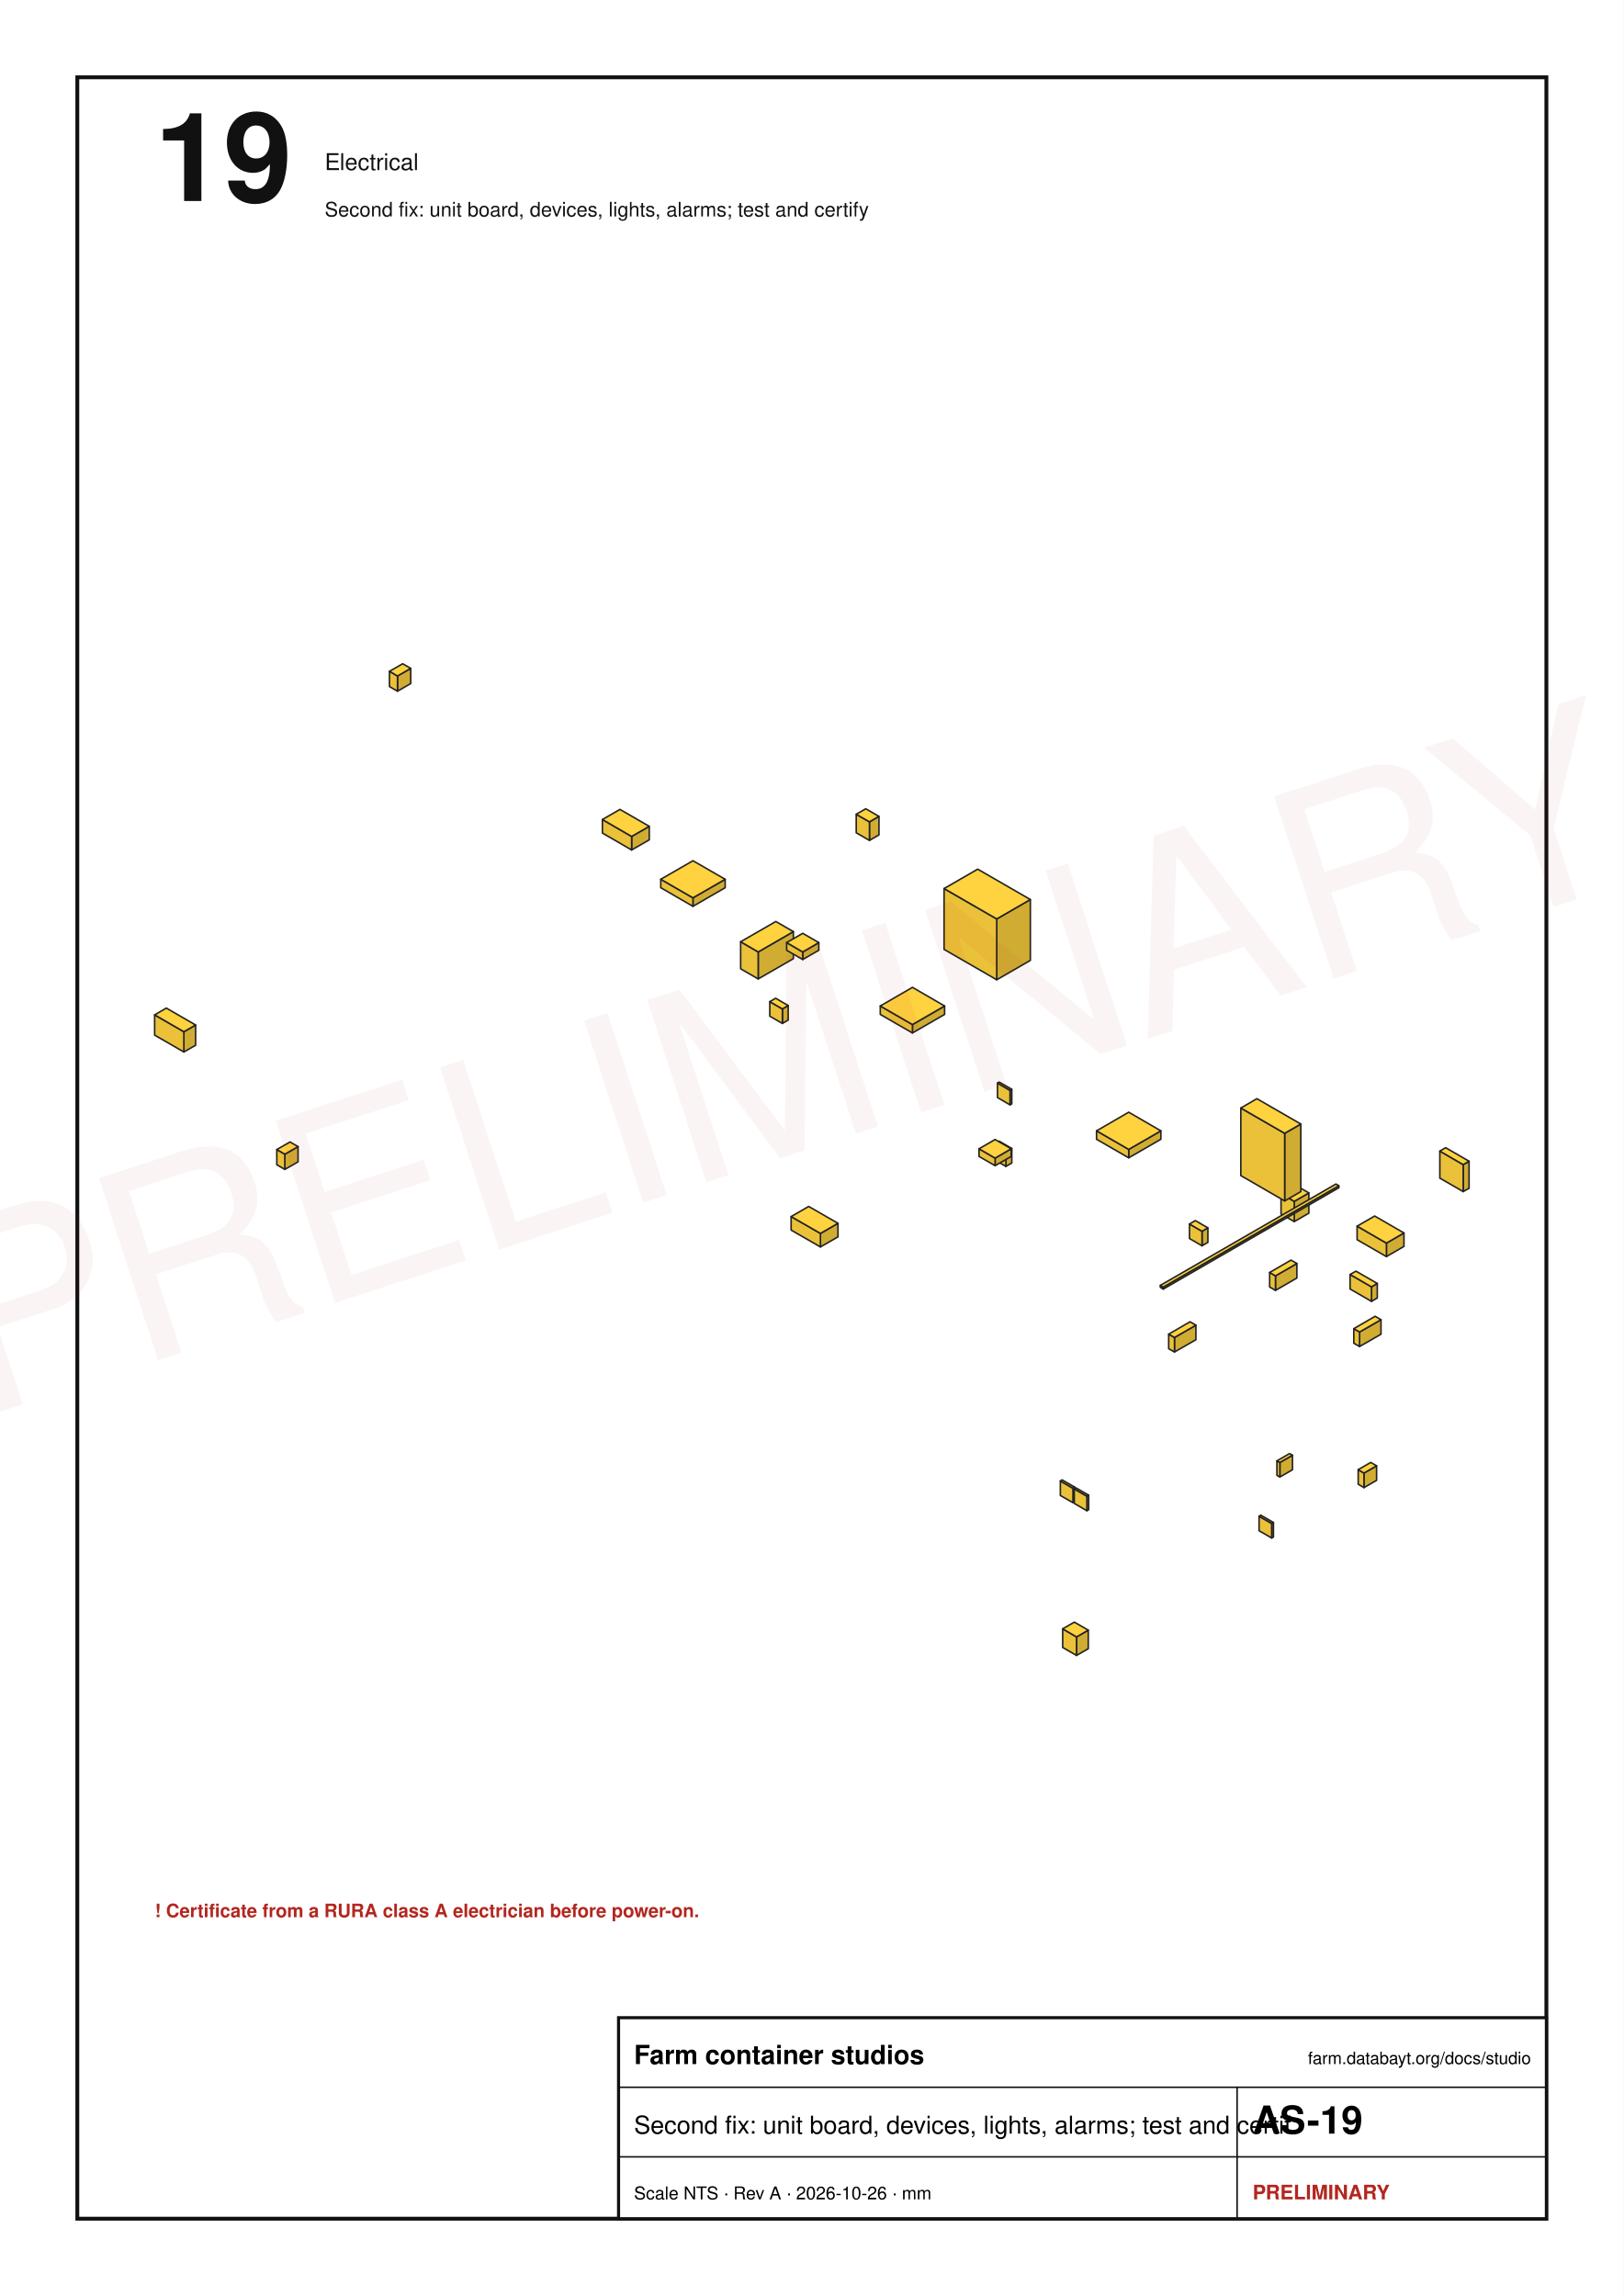
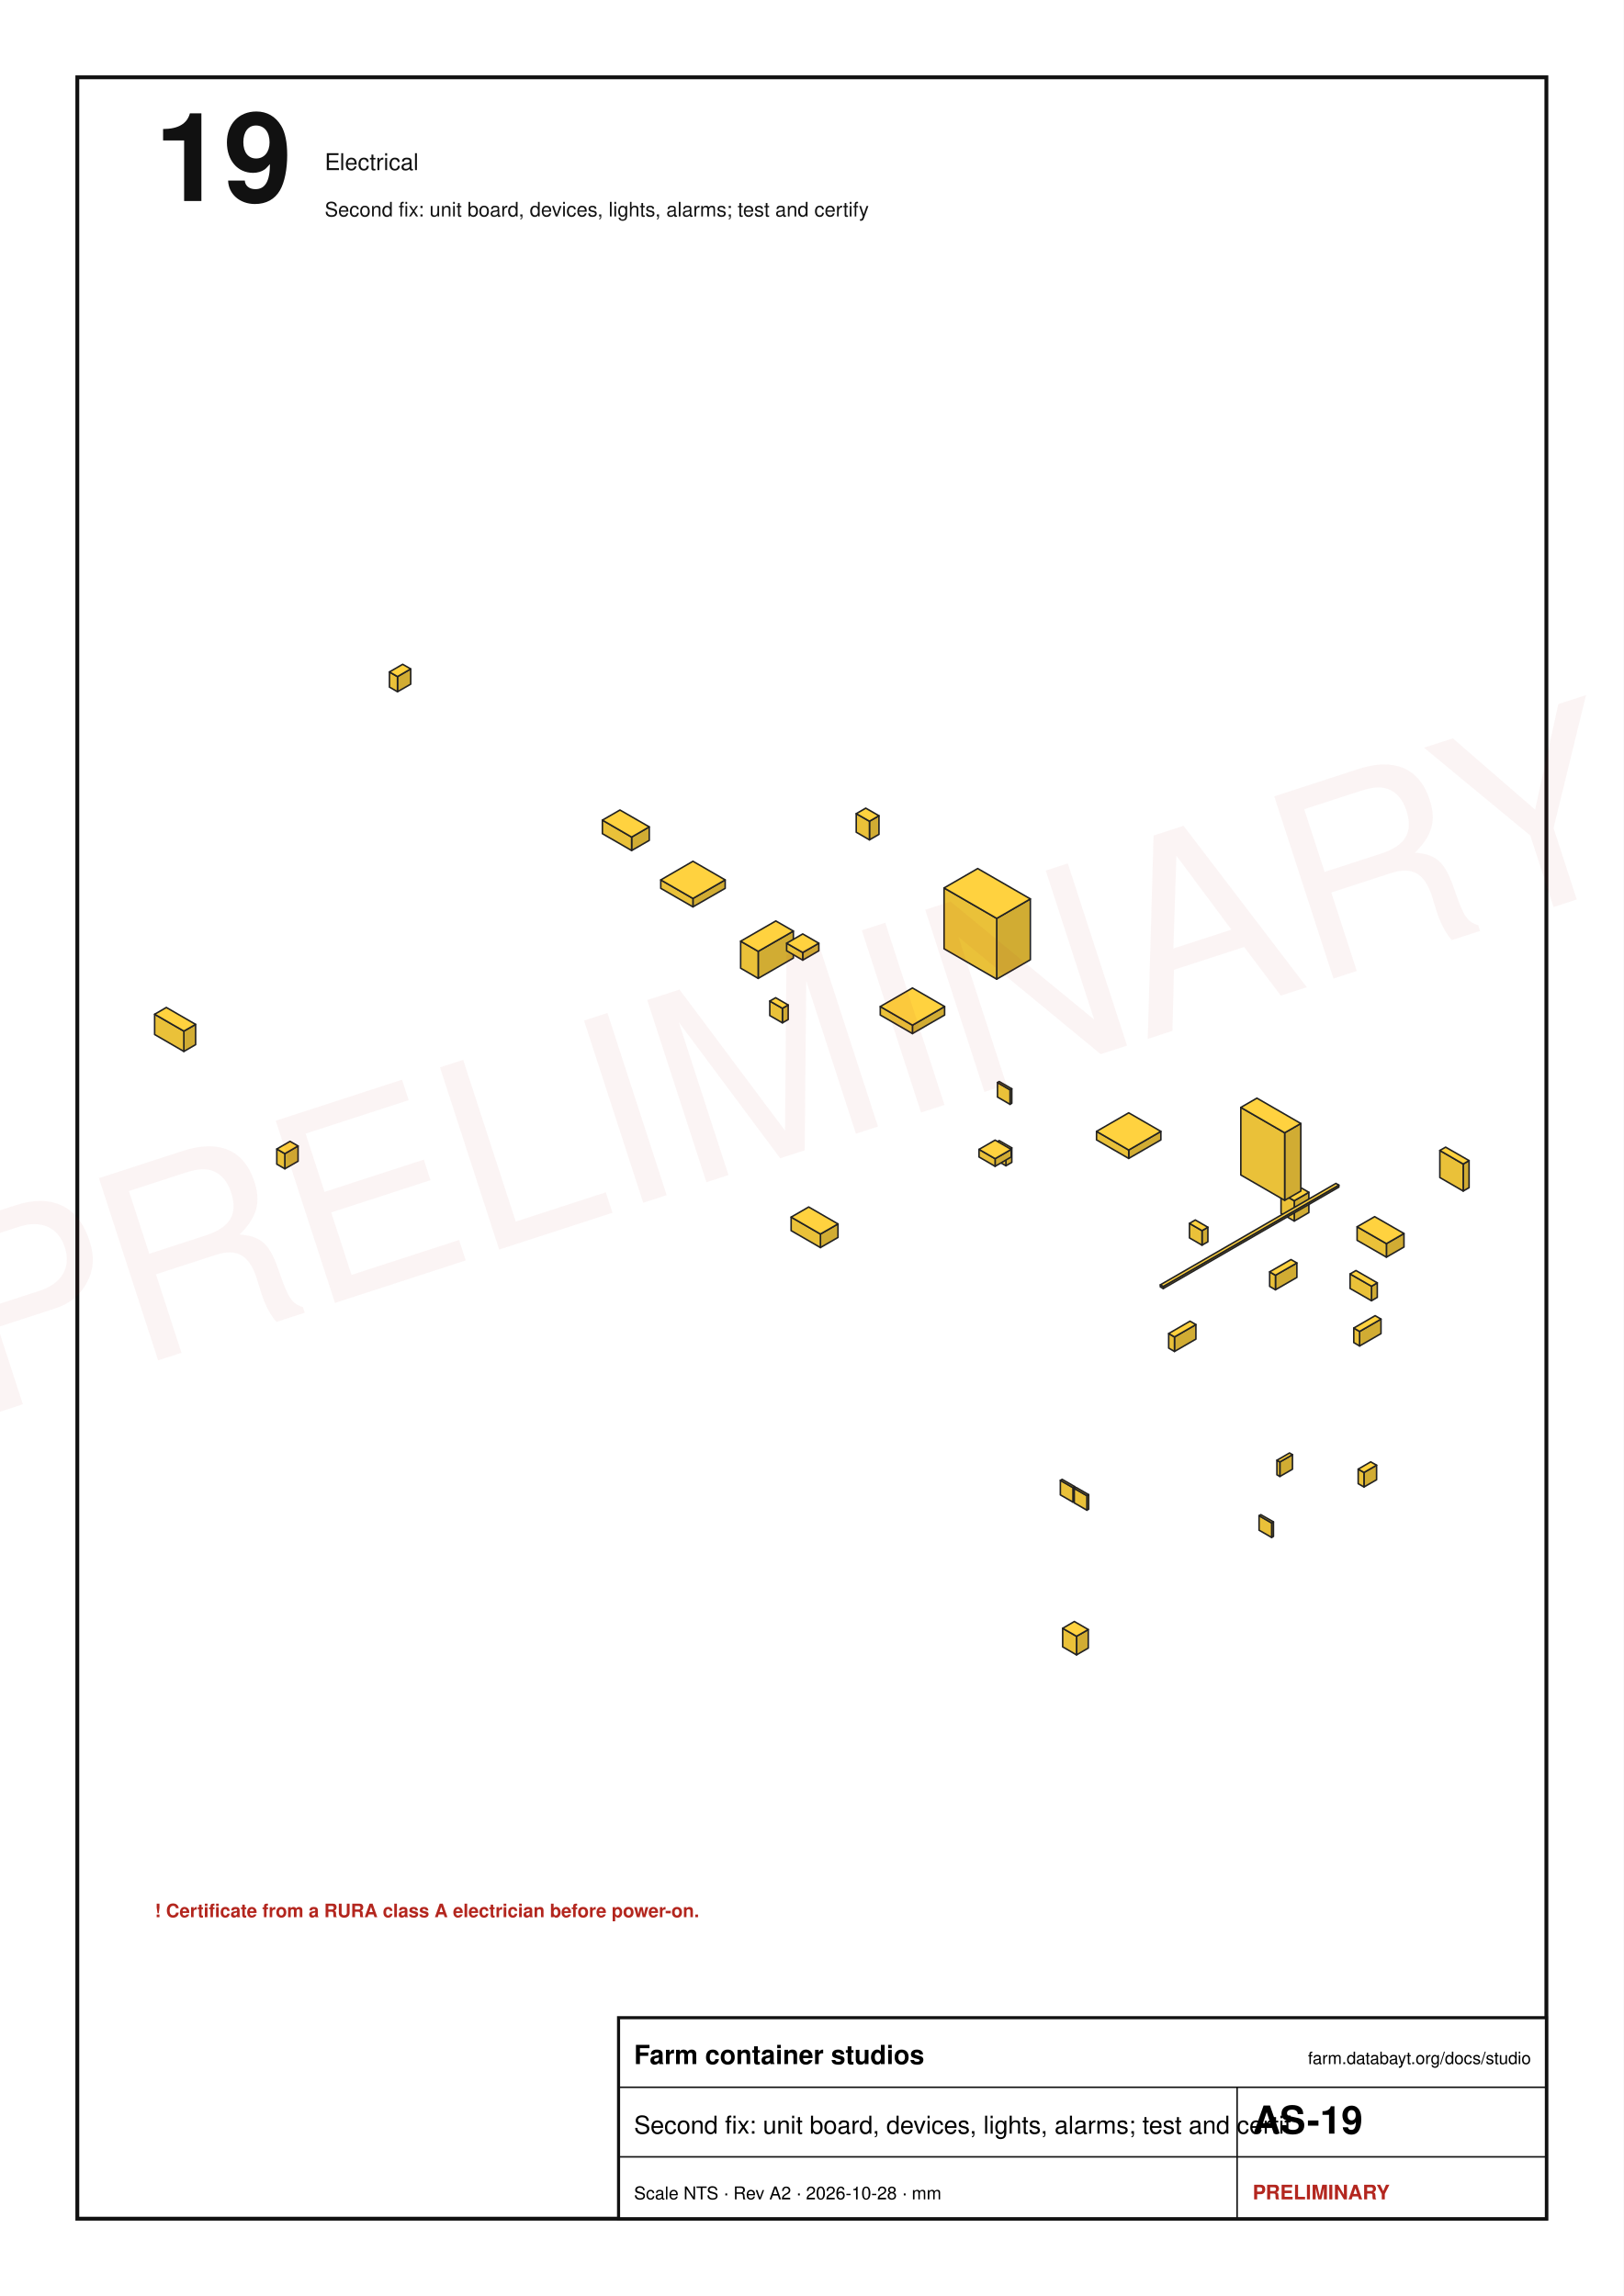
<svg xmlns="http://www.w3.org/2000/svg" width="210mm" height="297mm" viewBox="0 0 210 297" font-family="Helvetica, Arial, sans-serif">
  <rect x="0" y="0" width="210" height="297" fill="#fff" />
  <rect x="10" y="10" width="190" height="277" fill="none" stroke="#111" stroke-width="0.5" />
  <text x="20" y="26" font-size="16" text-anchor="start" font-weight="bold" fill="#111">19</text>
  <text x="42" y="22" font-size="3" text-anchor="start" font-weight="normal" fill="#111">Electrical</text>
  <text x="42" y="28" font-size="2.6" text-anchor="start" font-weight="normal" fill="#111">Second fix: unit board, devices, lights, alarms; test and certify</text>
-   <polygon points="101.94,131.95 101.19,132.39 101.19,130.51 101.94,130.07" fill="#d1ac33" stroke="#222" stroke-width="0.2" stroke-linejoin="round" />
-   <polygon points="99.56,131.45 101.19,132.39 101.19,130.51 99.56,129.57" fill="#eac139" stroke="#222" stroke-width="0.2" stroke-linejoin="round" />
-   <polygon points="100.32,129.13 101.94,130.07 101.19,130.51 99.56,129.57" fill="#ffd23f" stroke="#222" stroke-width="0.2" stroke-linejoin="round" />
-   <polygon points="102.61,124.01 98.06,126.63 98.06,123.14 102.61,120.51" fill="#d1ac33" stroke="#222" stroke-width="0.2" stroke-linejoin="round" />
-   <polygon points="95.79,125.32 98.06,126.63 98.06,123.14 95.79,121.82" fill="#eac139" stroke="#222" stroke-width="0.2" stroke-linejoin="round" />
-   <polygon points="100.34,119.2 102.61,120.51 98.06,123.14 95.79,121.82" fill="#ffd23f" stroke="#222" stroke-width="0.2" stroke-linejoin="round" />
-   <polygon points="130.86,150.44 130.1,150.88 130.1,149 130.86,148.56" fill="#d1ac33" stroke="#222" stroke-width="0.2" stroke-linejoin="round" />
-   <polygon points="128.48,149.94 130.1,150.88 130.1,149 128.48,148.06" fill="#eac139" stroke="#222" stroke-width="0.2" stroke-linejoin="round" />
-   <polygon points="129.23,147.62 130.86,148.56 130.1,149 128.48,148.06" fill="#ffd23f" stroke="#222" stroke-width="0.2" stroke-linejoin="round" />
-   <polygon points="130.86,142.79 130.63,142.92 130.63,141.04 130.86,140.91" fill="#d1ac33" stroke="#222" stroke-width="0.2" stroke-linejoin="round" />
-   <polygon points="129.01,141.98 130.63,142.92 130.63,141.04 129.01,140.1" fill="#eac139" stroke="#222" stroke-width="0.2" stroke-linejoin="round" />
-   <polygon points="129.23,139.97 130.86,140.91 130.63,141.04 129.01,140.1" fill="#ffd23f" stroke="#222" stroke-width="0.2" stroke-linejoin="round" />
-   <polygon points="113.68,108 112.45,108.71 112.45,106.31 113.68,105.6" fill="#d1ac33" stroke="#222" stroke-width="0.2" stroke-linejoin="round" />
-   <polygon points="110.74,107.73 112.45,108.71 112.45,106.31 110.74,105.33" fill="#eac139" stroke="#222" stroke-width="0.2" stroke-linejoin="round" />
-   <polygon points="111.97,104.62 113.68,105.6 112.45,106.31 110.74,105.33" fill="#ffd23f" stroke="#222" stroke-width="0.2" stroke-linejoin="round" />
-   <polygon points="25.3,135.21 23.78,136.08 23.78,133.46 25.3,132.59" fill="#d1ac33" stroke="#222" stroke-width="0.2" stroke-linejoin="round" />
-   <polygon points="20,133.9 23.78,136.08 23.78,133.46 20,131.28" fill="#eac139" stroke="#222" stroke-width="0.2" stroke-linejoin="round" />
-   <polygon points="21.51,130.4 25.3,132.59 23.78,133.46 20,131.28" fill="#ffd23f" stroke="#222" stroke-width="0.2" stroke-linejoin="round" />
-   <polygon points="38.55,150.29 36.84,151.27 36.84,149.3 38.55,148.32" fill="#d1ac33" stroke="#222" stroke-width="0.2" stroke-linejoin="round" />
-   <polygon points="35.8,150.67 36.84,151.27 36.84,149.3 35.8,148.7" fill="#eac139" stroke="#222" stroke-width="0.2" stroke-linejoin="round" />
-   <polygon points="37.51,147.72 38.55,148.32 36.84,149.3 35.8,148.7" fill="#ffd23f" stroke="#222" stroke-width="0.2" stroke-linejoin="round" />
-   <polygon points="133.26,124.23 128.91,126.74 128.91,118.87 133.26,116.36" fill="#d1ac33" stroke="#222" stroke-width="0.2" stroke-linejoin="round" />
-   <polygon points="122.1,122.81 128.91,126.74 128.91,118.87 122.1,114.94" fill="#eac139" stroke="#222" stroke-width="0.2" stroke-linejoin="round" />
-   <polygon points="126.45,112.43 133.26,116.36 128.91,118.87 122.1,114.94" fill="#ffd23f" stroke="#222" stroke-width="0.2" stroke-linejoin="round" />
-   <polygon points="156.22,160.71 155.46,161.15 155.46,159.27 156.22,158.83" fill="#d1ac33" stroke="#222" stroke-width="0.2" stroke-linejoin="round" />
-   <polygon points="153.84,160.21 155.46,161.15 155.46,159.27 153.84,158.33" fill="#eac139" stroke="#222" stroke-width="0.2" stroke-linejoin="round" />
-   <polygon points="154.59,157.89 156.22,158.83 155.46,159.27 153.84,158.33" fill="#ffd23f" stroke="#222" stroke-width="0.2" stroke-linejoin="round" />
-   <polygon points="93.79,114.83 89.62,117.24 89.62,116.14 93.79,113.74" fill="#d1ac33" stroke="#222" stroke-width="0.2" stroke-linejoin="round" />
-   <polygon points="85.46,114.83 89.62,117.24 89.62,116.14 85.46,113.74" fill="#eac139" stroke="#222" stroke-width="0.2" stroke-linejoin="round" />
-   <polygon points="89.62,111.34 93.79,113.74 89.62,116.14 85.46,113.74" fill="#ffd23f" stroke="#222" stroke-width="0.2" stroke-linejoin="round" />
-   <polygon points="169.28,156.93 167.39,158.02 167.39,155.4 169.28,154.31" fill="#d1ac33" stroke="#222" stroke-width="0.2" stroke-linejoin="round" />
-   <polygon points="165.68,157.04 167.39,158.02 167.39,155.4 165.68,154.42" fill="#eac139" stroke="#222" stroke-width="0.2" stroke-linejoin="round" />
-   <polygon points="167.57,153.32 169.28,154.31 167.39,155.4 165.68,154.42" fill="#ffd23f" stroke="#222" stroke-width="0.2" stroke-linejoin="round" />
-   <polygon points="105.9,122.92 103.82,124.12 103.82,123.14 105.9,121.93" fill="#d1ac33" stroke="#222" stroke-width="0.2" stroke-linejoin="round" />
-   <polygon points="101.74,122.92 103.82,124.12 103.82,123.14 101.74,121.93" fill="#eac139" stroke="#222" stroke-width="0.2" stroke-linejoin="round" />
-   <polygon points="103.82,120.73 105.9,121.93 103.82,123.14 101.74,121.93" fill="#ffd23f" stroke="#222" stroke-width="0.2" stroke-linejoin="round" />
-   <polygon points="178.04,191.49 176.41,192.43 176.41,190.55 178.04,189.61" fill="#d1ac33" stroke="#222" stroke-width="0.2" stroke-linejoin="round" />
-   <polygon points="175.66,191.99 176.41,192.43 176.41,190.55 175.66,190.11" fill="#eac139" stroke="#222" stroke-width="0.2" stroke-linejoin="round" />
-   <polygon points="177.28,189.17 178.04,189.61 176.41,190.55 175.66,190.11" fill="#ffd23f" stroke="#222" stroke-width="0.2" stroke-linejoin="round" />
-   <polygon points="168.24,154.14 166.15,155.35 166.15,146.6 168.24,145.4" fill="#d1ac33" stroke="#222" stroke-width="0.2" stroke-linejoin="round" />
-   <polygon points="160.48,152.07 166.15,155.35 166.15,146.6 160.48,143.33" fill="#eac139" stroke="#222" stroke-width="0.2" stroke-linejoin="round" />
-   <polygon points="162.56,142.12 168.24,145.4 166.15,146.6 160.48,143.33" fill="#ffd23f" stroke="#222" stroke-width="0.2" stroke-linejoin="round" />
-   <polygon points="178.13,167.9 177.38,168.34 177.38,166.46 178.13,166.02" fill="#d1ac33" stroke="#222" stroke-width="0.2" stroke-linejoin="round" />
-   <polygon points="174.61,166.74 177.38,168.34 177.38,166.46 174.61,164.86" fill="#eac139" stroke="#222" stroke-width="0.2" stroke-linejoin="round" />
-   <polygon points="175.37,164.43 178.13,166.02 177.38,166.46 174.61,164.86" fill="#ffd23f" stroke="#222" stroke-width="0.2" stroke-linejoin="round" />
-   <polygon points="53.12,88.42 51.41,89.41 51.41,87.44 53.12,86.46" fill="#d1ac33" stroke="#222" stroke-width="0.2" stroke-linejoin="round" />
-   <polygon points="50.37,88.81 51.41,89.41 51.41,87.44 50.37,86.84" fill="#eac139" stroke="#222" stroke-width="0.2" stroke-linejoin="round" />
-   <polygon points="52.08,85.86 53.12,86.46 51.41,87.44 50.37,86.84" fill="#ffd23f" stroke="#222" stroke-width="0.2" stroke-linejoin="round" />
-   <polygon points="122.17,131.22 118.01,133.62 118.01,132.53 122.17,130.13" fill="#d1ac33" stroke="#222" stroke-width="0.2" stroke-linejoin="round" />
-   <polygon points="113.85,131.22 118.01,133.62 118.01,132.53 113.85,130.13" fill="#eac139" stroke="#222" stroke-width="0.2" stroke-linejoin="round" />
-   <polygon points="118.01,127.72 122.17,130.13 118.01,132.53 113.85,130.13" fill="#ffd23f" stroke="#222" stroke-width="0.2" stroke-linejoin="round" />
-   <polygon points="178.61,172.59 175.84,174.18 175.84,172.3 178.61,170.71" fill="#d1ac33" stroke="#222" stroke-width="0.2" stroke-linejoin="round" />
-   <polygon points="175.09,173.75 175.84,174.18 175.84,172.3 175.09,171.87" fill="#eac139" stroke="#222" stroke-width="0.2" stroke-linejoin="round" />
-   <polygon points="177.85,170.27 178.61,170.71 175.84,172.3 175.09,171.87" fill="#ffd23f" stroke="#222" stroke-width="0.2" stroke-linejoin="round" />
-   <polygon points="167.16,190.12 165.53,191.06 165.53,189.18 167.16,188.24" fill="#d1ac33" stroke="#222" stroke-width="0.2" stroke-linejoin="round" />
-   <polygon points="165.15,190.84 165.53,191.06 165.53,189.18 165.15,188.97" fill="#eac139" stroke="#222" stroke-width="0.2" stroke-linejoin="round" />
-   <polygon points="166.78,188.03 167.16,188.24 165.53,189.18 165.15,188.97" fill="#ffd23f" stroke="#222" stroke-width="0.2" stroke-linejoin="round" />
-   <polygon points="173.16,153.64 150.45,166.75 150.45,166.49 173.16,153.38" fill="#d1ac33" stroke="#222" stroke-width="0.2" stroke-linejoin="round" />
-   <polygon points="150.07,166.53 150.45,166.75 150.45,166.49 150.07,166.27" fill="#eac139" stroke="#222" stroke-width="0.2" stroke-linejoin="round" />
-   <polygon points="172.78,153.16 173.16,153.38 150.45,166.49 150.07,166.27" fill="#ffd23f" stroke="#222" stroke-width="0.2" stroke-linejoin="round" />
-   <polygon points="190,153.71 189.24,154.14 189.24,150.65 190,150.21" fill="#d1ac33" stroke="#222" stroke-width="0.2" stroke-linejoin="round" />
-   <polygon points="186.22,152.4 189.24,154.14 189.24,150.65 186.22,148.9" fill="#eac139" stroke="#222" stroke-width="0.2" stroke-linejoin="round" />
-   <polygon points="186.97,148.46 190,150.21 189.24,150.65 186.22,148.9" fill="#ffd23f" stroke="#222" stroke-width="0.2" stroke-linejoin="round" />
-   <polygon points="167.73,165.32 164.96,166.92 164.96,165.04 167.73,163.44" fill="#d1ac33" stroke="#222" stroke-width="0.2" stroke-linejoin="round" />
-   <polygon points="164.21,166.48 164.96,166.92 164.96,165.04 164.21,164.6" fill="#eac139" stroke="#222" stroke-width="0.2" stroke-linejoin="round" />
-   <polygon points="166.97,163 167.73,163.44 164.96,165.04 164.21,164.6" fill="#ffd23f" stroke="#222" stroke-width="0.2" stroke-linejoin="round" />
-   <polygon points="150.14,147.37 145.98,149.77 145.98,148.68 150.14,146.28" fill="#d1ac33" stroke="#222" stroke-width="0.2" stroke-linejoin="round" />
-   <polygon points="141.82,147.37 145.98,149.77 145.98,148.68 141.82,146.28" fill="#eac139" stroke="#222" stroke-width="0.2" stroke-linejoin="round" />
-   <polygon points="145.98,143.87 150.14,146.28 145.98,148.68 141.82,146.28" fill="#ffd23f" stroke="#222" stroke-width="0.2" stroke-linejoin="round" />
-   <polygon points="108.38,159.99 106.11,161.3 106.11,159.55 108.38,158.24" fill="#d1ac33" stroke="#222" stroke-width="0.2" stroke-linejoin="round" />
-   <polygon points="102.32,159.12 106.11,161.3 106.11,159.55 102.32,157.37" fill="#eac139" stroke="#222" stroke-width="0.2" stroke-linejoin="round" />
-   <polygon points="104.59,156.06 108.38,158.24 106.11,159.55 102.32,157.37" fill="#ffd23f" stroke="#222" stroke-width="0.2" stroke-linejoin="round" />
-   <polygon points="83.97,108.64 81.69,109.95 81.69,108.2 83.97,106.89" fill="#d1ac33" stroke="#222" stroke-width="0.2" stroke-linejoin="round" />
-   <polygon points="77.91,107.76 81.69,109.95 81.69,108.2 77.91,106.01" fill="#eac139" stroke="#222" stroke-width="0.2" stroke-linejoin="round" />
-   <polygon points="80.18,104.7 83.97,106.89 81.69,108.2 77.91,106.01" fill="#ffd23f" stroke="#222" stroke-width="0.2" stroke-linejoin="round" />
-   <polygon points="130.78,149.59 128.7,150.79 128.7,149.81 130.78,148.6" fill="#d1ac33" stroke="#222" stroke-width="0.2" stroke-linejoin="round" />
-   <polygon points="126.62,149.59 128.7,150.79 128.7,149.81 126.62,148.6" fill="#eac139" stroke="#222" stroke-width="0.2" stroke-linejoin="round" />
-   <polygon points="128.7,147.4 130.78,148.6 128.7,149.81 126.62,148.6" fill="#ffd23f" stroke="#222" stroke-width="0.2" stroke-linejoin="round" />
-   <polygon points="140.75,213.27 139.23,214.14 139.23,211.74 140.75,210.87" fill="#d1ac33" stroke="#222" stroke-width="0.2" stroke-linejoin="round" />
-   <polygon points="137.44,213.11 139.23,214.14 139.23,211.74 137.44,210.7" fill="#eac139" stroke="#222" stroke-width="0.2" stroke-linejoin="round" />
-   <polygon points="138.95,209.83 140.75,210.87 139.23,211.74 137.44,210.7" fill="#ffd23f" stroke="#222" stroke-width="0.2" stroke-linejoin="round" />
-   <polygon points="154.67,173.3 151.9,174.89 151.9,173.01 154.67,171.42" fill="#d1ac33" stroke="#222" stroke-width="0.2" stroke-linejoin="round" />
-   <polygon points="151.15,174.46 151.9,174.89 151.9,173.01 151.15,172.58" fill="#eac139" stroke="#222" stroke-width="0.2" stroke-linejoin="round" />
-   <polygon points="153.91,170.98 154.67,171.42 151.9,173.01 151.15,172.58" fill="#ffd23f" stroke="#222" stroke-width="0.2" stroke-linejoin="round" />
-   <polygon points="139,194.25 138.77,194.38 138.77,192.51 139,192.37" fill="#d1ac33" stroke="#222" stroke-width="0.2" stroke-linejoin="round" />
-   <polygon points="137.14,193.45 138.77,194.38 138.77,192.51 137.14,191.57" fill="#eac139" stroke="#222" stroke-width="0.2" stroke-linejoin="round" />
-   <polygon points="137.37,191.43 139,192.37 138.77,192.51 137.14,191.57" fill="#ffd23f" stroke="#222" stroke-width="0.2" stroke-linejoin="round" />
-   <polygon points="140.8,195.29 140.57,195.42 140.57,193.54 140.8,193.41" fill="#d1ac33" stroke="#222" stroke-width="0.2" stroke-linejoin="round" />
-   <polygon points="138.94,194.48 140.57,195.42 140.57,193.54 138.94,192.6" fill="#eac139" stroke="#222" stroke-width="0.2" stroke-linejoin="round" />
-   <polygon points="139.17,192.47 140.8,193.41 140.57,193.54 138.94,192.6" fill="#ffd23f" stroke="#222" stroke-width="0.2" stroke-linejoin="round" />
-   <polygon points="164.7,198.82 164.47,198.95 164.47,197.07 164.7,196.94" fill="#d1ac33" stroke="#222" stroke-width="0.2" stroke-linejoin="round" />
-   <polygon points="162.84,198.01 164.47,198.95 164.47,197.07 162.84,196.13" fill="#eac139" stroke="#222" stroke-width="0.2" stroke-linejoin="round" />
-   <polygon points="163.07,196 164.7,196.94 164.47,197.07 162.84,196.13" fill="#ffd23f" stroke="#222" stroke-width="0.2" stroke-linejoin="round" />
-   <polygon points="181.58,161.23 179.31,162.55 179.31,160.8 181.58,159.49" fill="#d1ac33" stroke="#222" stroke-width="0.2" stroke-linejoin="round" />
-   <polygon points="175.52,160.36 179.31,162.55 179.31,160.8 175.52,158.61" fill="#eac139" stroke="#222" stroke-width="0.2" stroke-linejoin="round" />
-   <polygon points="177.79,157.3 181.58,159.49 179.31,160.8 175.52,158.61" fill="#ffd23f" stroke="#222" stroke-width="0.2" stroke-linejoin="round" />
+   <polygon points="101.94,131.88 101.19,132.31 101.19,130.43 101.94,130" fill="#d1ac33" stroke="#222" stroke-width="0.2" stroke-linejoin="round" />
+   <polygon points="99.56,131.37 101.19,132.31 101.19,130.43 99.56,129.49" fill="#eac139" stroke="#222" stroke-width="0.2" stroke-linejoin="round" />
+   <polygon points="100.32,129.06 101.94,130 101.19,130.43 99.56,129.49" fill="#ffd23f" stroke="#222" stroke-width="0.2" stroke-linejoin="round" />
+   <polygon points="102.61,123.93 98.06,126.56 98.06,123.06 102.61,120.44" fill="#d1ac33" stroke="#222" stroke-width="0.2" stroke-linejoin="round" />
+   <polygon points="95.79,125.24 98.06,126.56 98.06,123.06 95.79,121.75" fill="#eac139" stroke="#222" stroke-width="0.2" stroke-linejoin="round" />
+   <polygon points="100.34,119.13 102.61,120.44 98.06,123.06 95.79,121.75" fill="#ffd23f" stroke="#222" stroke-width="0.2" stroke-linejoin="round" />
+   <polygon points="130.86,150.36 130.1,150.8 130.1,148.92 130.86,148.48" fill="#d1ac33" stroke="#222" stroke-width="0.2" stroke-linejoin="round" />
+   <polygon points="128.48,149.86 130.1,150.8 130.1,148.92 128.48,147.98" fill="#eac139" stroke="#222" stroke-width="0.2" stroke-linejoin="round" />
+   <polygon points="129.23,147.54 130.86,148.48 130.1,148.92 128.48,147.98" fill="#ffd23f" stroke="#222" stroke-width="0.2" stroke-linejoin="round" />
+   <polygon points="130.86,142.71 130.63,142.85 130.63,140.97 130.86,140.84" fill="#d1ac33" stroke="#222" stroke-width="0.2" stroke-linejoin="round" />
+   <polygon points="129.01,141.91 130.63,142.85 130.63,140.97 129.01,140.03" fill="#eac139" stroke="#222" stroke-width="0.2" stroke-linejoin="round" />
+   <polygon points="129.23,139.9 130.86,140.84 130.63,140.97 129.01,140.03" fill="#ffd23f" stroke="#222" stroke-width="0.2" stroke-linejoin="round" />
+   <polygon points="113.68,107.93 112.45,108.64 112.45,106.23 113.68,105.52" fill="#d1ac33" stroke="#222" stroke-width="0.2" stroke-linejoin="round" />
+   <polygon points="110.74,107.65 112.45,108.64 112.45,106.23 110.74,105.25" fill="#eac139" stroke="#222" stroke-width="0.2" stroke-linejoin="round" />
+   <polygon points="111.97,104.54 113.68,105.52 112.45,106.23 110.74,105.25" fill="#ffd23f" stroke="#222" stroke-width="0.2" stroke-linejoin="round" />
+   <polygon points="25.3,135.13 23.78,136.01 23.78,133.38 25.3,132.51" fill="#d1ac33" stroke="#222" stroke-width="0.2" stroke-linejoin="round" />
+   <polygon points="20,133.82 23.78,136.01 23.78,133.38 20,131.2" fill="#eac139" stroke="#222" stroke-width="0.2" stroke-linejoin="round" />
+   <polygon points="21.51,130.32 25.3,132.51 23.78,133.38 20,131.2" fill="#ffd23f" stroke="#222" stroke-width="0.2" stroke-linejoin="round" />
+   <polygon points="38.55,150.21 36.84,151.19 36.84,149.23 38.55,148.24" fill="#d1ac33" stroke="#222" stroke-width="0.2" stroke-linejoin="round" />
+   <polygon points="35.8,150.59 36.84,151.19 36.84,149.23 35.8,148.63" fill="#eac139" stroke="#222" stroke-width="0.2" stroke-linejoin="round" />
+   <polygon points="37.51,147.64 38.55,148.24 36.84,149.23 35.8,148.63" fill="#ffd23f" stroke="#222" stroke-width="0.2" stroke-linejoin="round" />
+   <polygon points="133.26,124.15 128.91,126.66 128.91,118.8 133.26,116.28" fill="#d1ac33" stroke="#222" stroke-width="0.2" stroke-linejoin="round" />
+   <polygon points="122.1,122.73 128.91,126.66 128.91,118.8 122.1,114.86" fill="#eac139" stroke="#222" stroke-width="0.2" stroke-linejoin="round" />
+   <polygon points="126.45,112.35 133.26,116.28 128.91,118.8 122.1,114.86" fill="#ffd23f" stroke="#222" stroke-width="0.2" stroke-linejoin="round" />
+   <polygon points="156.22,160.63 155.46,161.07 155.46,159.19 156.22,158.75" fill="#d1ac33" stroke="#222" stroke-width="0.2" stroke-linejoin="round" />
+   <polygon points="153.84,160.13 155.46,161.07 155.46,159.19 153.84,158.25" fill="#eac139" stroke="#222" stroke-width="0.2" stroke-linejoin="round" />
+   <polygon points="154.59,157.81 156.22,158.75 155.46,159.19 153.84,158.25" fill="#ffd23f" stroke="#222" stroke-width="0.2" stroke-linejoin="round" />
+   <polygon points="93.79,114.91 89.62,117.31 89.62,116.22 93.79,113.82" fill="#d1ac33" stroke="#222" stroke-width="0.2" stroke-linejoin="round" />
+   <polygon points="85.46,114.91 89.62,117.31 89.62,116.22 85.46,113.82" fill="#eac139" stroke="#222" stroke-width="0.2" stroke-linejoin="round" />
+   <polygon points="89.62,111.41 93.79,113.82 89.62,116.22 85.46,113.82" fill="#ffd23f" stroke="#222" stroke-width="0.2" stroke-linejoin="round" />
+   <polygon points="169.28,156.85 167.39,157.95 167.39,155.32 169.28,154.23" fill="#d1ac33" stroke="#222" stroke-width="0.2" stroke-linejoin="round" />
+   <polygon points="165.68,156.96 167.39,157.95 167.39,155.32 165.68,154.34" fill="#eac139" stroke="#222" stroke-width="0.2" stroke-linejoin="round" />
+   <polygon points="167.57,153.25 169.28,154.23 167.39,155.32 165.68,154.34" fill="#ffd23f" stroke="#222" stroke-width="0.2" stroke-linejoin="round" />
+   <polygon points="105.9,122.99 103.82,124.2 103.82,123.21 105.9,122.01" fill="#d1ac33" stroke="#222" stroke-width="0.2" stroke-linejoin="round" />
+   <polygon points="101.74,122.99 103.82,124.2 103.82,123.21 101.74,122.01" fill="#eac139" stroke="#222" stroke-width="0.2" stroke-linejoin="round" />
+   <polygon points="103.82,120.81 105.9,122.01 103.82,123.21 101.74,122.01" fill="#ffd23f" stroke="#222" stroke-width="0.2" stroke-linejoin="round" />
+   <polygon points="178.04,191.41 176.41,192.35 176.41,190.47 178.04,189.53" fill="#d1ac33" stroke="#222" stroke-width="0.2" stroke-linejoin="round" />
+   <polygon points="175.66,191.92 176.41,192.35 176.41,190.47 175.66,190.04" fill="#eac139" stroke="#222" stroke-width="0.2" stroke-linejoin="round" />
+   <polygon points="177.28,189.1 178.04,189.53 176.41,190.47 175.66,190.04" fill="#ffd23f" stroke="#222" stroke-width="0.2" stroke-linejoin="round" />
+   <polygon points="168.24,154.07 166.15,155.27 166.15,146.53 168.24,145.33" fill="#d1ac33" stroke="#222" stroke-width="0.2" stroke-linejoin="round" />
+   <polygon points="160.48,151.99 166.15,155.27 166.15,146.53 160.48,143.25" fill="#eac139" stroke="#222" stroke-width="0.2" stroke-linejoin="round" />
+   <polygon points="162.56,142.05 168.24,145.33 166.15,146.53 160.48,143.25" fill="#ffd23f" stroke="#222" stroke-width="0.2" stroke-linejoin="round" />
+   <polygon points="178.13,167.82 177.38,168.26 177.38,166.38 178.13,165.94" fill="#d1ac33" stroke="#222" stroke-width="0.2" stroke-linejoin="round" />
+   <polygon points="174.61,166.67 177.38,168.26 177.38,166.38 174.61,164.79" fill="#eac139" stroke="#222" stroke-width="0.2" stroke-linejoin="round" />
+   <polygon points="175.37,164.35 178.13,165.94 177.38,166.38 174.61,164.79" fill="#ffd23f" stroke="#222" stroke-width="0.2" stroke-linejoin="round" />
+   <polygon points="53.12,88.5 51.41,89.48 51.41,87.52 53.12,86.53" fill="#d1ac33" stroke="#222" stroke-width="0.2" stroke-linejoin="round" />
+   <polygon points="50.37,88.88 51.41,89.48 51.41,87.52 50.37,86.92" fill="#eac139" stroke="#222" stroke-width="0.2" stroke-linejoin="round" />
+   <polygon points="52.08,85.93 53.12,86.53 51.41,87.52 50.37,86.92" fill="#ffd23f" stroke="#222" stroke-width="0.2" stroke-linejoin="round" />
+   <polygon points="122.17,131.3 118.01,133.7 118.01,132.61 122.17,130.2" fill="#d1ac33" stroke="#222" stroke-width="0.2" stroke-linejoin="round" />
+   <polygon points="113.85,131.3 118.01,133.7 118.01,132.61 113.85,130.2" fill="#eac139" stroke="#222" stroke-width="0.2" stroke-linejoin="round" />
+   <polygon points="118.01,127.8 122.17,130.2 118.01,132.61 113.85,130.2" fill="#ffd23f" stroke="#222" stroke-width="0.2" stroke-linejoin="round" />
+   <polygon points="178.61,172.51 175.84,174.11 175.84,172.23 178.61,170.63" fill="#d1ac33" stroke="#222" stroke-width="0.2" stroke-linejoin="round" />
+   <polygon points="175.09,173.67 175.84,174.11 175.84,172.23 175.09,171.79" fill="#eac139" stroke="#222" stroke-width="0.2" stroke-linejoin="round" />
+   <polygon points="177.85,170.19 178.61,170.63 175.84,172.23 175.09,171.79" fill="#ffd23f" stroke="#222" stroke-width="0.2" stroke-linejoin="round" />
+   <polygon points="167.16,190.05 165.53,190.99 165.53,189.11 167.16,188.17" fill="#d1ac33" stroke="#222" stroke-width="0.2" stroke-linejoin="round" />
+   <polygon points="165.15,190.77 165.53,190.99 165.53,189.11 165.15,188.89" fill="#eac139" stroke="#222" stroke-width="0.2" stroke-linejoin="round" />
+   <polygon points="166.78,187.95 167.16,188.17 165.53,189.11 165.15,188.89" fill="#ffd23f" stroke="#222" stroke-width="0.2" stroke-linejoin="round" />
+   <polygon points="173.16,153.56 150.45,166.68 150.45,166.41 173.16,153.3" fill="#d1ac33" stroke="#222" stroke-width="0.2" stroke-linejoin="round" />
+   <polygon points="150.07,166.46 150.45,166.68 150.45,166.41 150.07,166.2" fill="#eac139" stroke="#222" stroke-width="0.2" stroke-linejoin="round" />
+   <polygon points="172.78,153.08 173.16,153.3 150.45,166.41 150.07,166.2" fill="#ffd23f" stroke="#222" stroke-width="0.2" stroke-linejoin="round" />
+   <polygon points="190,153.63 189.24,154.07 189.24,150.57 190,150.13" fill="#d1ac33" stroke="#222" stroke-width="0.2" stroke-linejoin="round" />
+   <polygon points="186.22,152.32 189.24,154.07 189.24,150.57 186.22,148.82" fill="#eac139" stroke="#222" stroke-width="0.2" stroke-linejoin="round" />
+   <polygon points="186.97,148.39 190,150.13 189.24,150.57 186.22,148.82" fill="#ffd23f" stroke="#222" stroke-width="0.2" stroke-linejoin="round" />
+   <polygon points="167.73,165.24 164.96,166.84 164.96,164.96 167.73,163.37" fill="#d1ac33" stroke="#222" stroke-width="0.2" stroke-linejoin="round" />
+   <polygon points="164.21,166.4 164.96,166.84 164.96,164.96 164.21,164.52" fill="#eac139" stroke="#222" stroke-width="0.2" stroke-linejoin="round" />
+   <polygon points="166.97,162.93 167.73,163.37 164.96,164.96 164.21,164.52" fill="#ffd23f" stroke="#222" stroke-width="0.2" stroke-linejoin="round" />
+   <polygon points="150.14,147.45 145.98,149.85 145.98,148.76 150.14,146.35" fill="#d1ac33" stroke="#222" stroke-width="0.2" stroke-linejoin="round" />
+   <polygon points="141.82,147.45 145.98,149.85 145.98,148.76 141.82,146.35" fill="#eac139" stroke="#222" stroke-width="0.2" stroke-linejoin="round" />
+   <polygon points="145.98,143.95 150.14,146.35 145.98,148.76 141.82,146.35" fill="#ffd23f" stroke="#222" stroke-width="0.2" stroke-linejoin="round" />
+   <polygon points="108.38,160.07 106.11,161.38 106.11,159.63 108.38,158.32" fill="#d1ac33" stroke="#222" stroke-width="0.2" stroke-linejoin="round" />
+   <polygon points="102.32,159.19 106.11,161.38 106.11,159.63 102.32,157.44" fill="#eac139" stroke="#222" stroke-width="0.2" stroke-linejoin="round" />
+   <polygon points="104.59,156.13 108.38,158.32 106.11,159.63 102.32,157.44" fill="#ffd23f" stroke="#222" stroke-width="0.2" stroke-linejoin="round" />
+   <polygon points="83.97,108.71 81.69,110.02 81.69,108.28 83.97,106.96" fill="#d1ac33" stroke="#222" stroke-width="0.2" stroke-linejoin="round" />
+   <polygon points="77.91,107.84 81.69,110.02 81.69,108.28 77.91,106.09" fill="#eac139" stroke="#222" stroke-width="0.2" stroke-linejoin="round" />
+   <polygon points="80.18,104.78 83.97,106.96 81.69,108.28 77.91,106.09" fill="#ffd23f" stroke="#222" stroke-width="0.2" stroke-linejoin="round" />
+   <polygon points="130.78,149.66 128.7,150.87 128.7,149.88 130.78,148.68" fill="#d1ac33" stroke="#222" stroke-width="0.2" stroke-linejoin="round" />
+   <polygon points="126.62,149.66 128.7,150.87 128.7,149.88 126.62,148.68" fill="#eac139" stroke="#222" stroke-width="0.2" stroke-linejoin="round" />
+   <polygon points="128.7,147.48 130.78,148.68 128.7,149.88 126.62,148.68" fill="#ffd23f" stroke="#222" stroke-width="0.2" stroke-linejoin="round" />
+   <polygon points="140.75,213.19 139.23,214.07 139.23,211.66 140.75,210.79" fill="#d1ac33" stroke="#222" stroke-width="0.2" stroke-linejoin="round" />
+   <polygon points="137.44,213.03 139.23,214.07 139.23,211.66 137.44,210.63" fill="#eac139" stroke="#222" stroke-width="0.2" stroke-linejoin="round" />
+   <polygon points="138.95,209.75 140.75,210.79 139.23,211.66 137.44,210.63" fill="#ffd23f" stroke="#222" stroke-width="0.2" stroke-linejoin="round" />
+   <polygon points="154.67,173.22 151.9,174.82 151.9,172.94 154.67,171.34" fill="#d1ac33" stroke="#222" stroke-width="0.2" stroke-linejoin="round" />
+   <polygon points="151.15,174.38 151.9,174.82 151.9,172.94 151.15,172.5" fill="#eac139" stroke="#222" stroke-width="0.2" stroke-linejoin="round" />
+   <polygon points="153.91,170.9 154.67,171.34 151.9,172.94 151.15,172.5" fill="#ffd23f" stroke="#222" stroke-width="0.2" stroke-linejoin="round" />
+   <polygon points="139,194.18 138.77,194.31 138.77,192.43 139,192.3" fill="#d1ac33" stroke="#222" stroke-width="0.2" stroke-linejoin="round" />
+   <polygon points="137.14,193.37 138.77,194.31 138.77,192.43 137.14,191.49" fill="#eac139" stroke="#222" stroke-width="0.2" stroke-linejoin="round" />
+   <polygon points="137.37,191.36 139,192.3 138.77,192.43 137.14,191.49" fill="#ffd23f" stroke="#222" stroke-width="0.2" stroke-linejoin="round" />
+   <polygon points="140.8,195.22 140.57,195.35 140.57,193.47 140.8,193.34" fill="#d1ac33" stroke="#222" stroke-width="0.2" stroke-linejoin="round" />
+   <polygon points="138.94,194.41 140.57,195.35 140.57,193.47 138.94,192.53" fill="#eac139" stroke="#222" stroke-width="0.2" stroke-linejoin="round" />
+   <polygon points="139.17,192.4 140.8,193.34 140.57,193.47 138.94,192.53" fill="#ffd23f" stroke="#222" stroke-width="0.2" stroke-linejoin="round" />
+   <polygon points="164.7,198.74 164.47,198.88 164.47,197 164.7,196.86" fill="#d1ac33" stroke="#222" stroke-width="0.2" stroke-linejoin="round" />
+   <polygon points="162.84,197.94 164.47,198.88 164.47,197 162.84,196.06" fill="#eac139" stroke="#222" stroke-width="0.2" stroke-linejoin="round" />
+   <polygon points="163.07,195.93 164.7,196.86 164.47,197 162.84,196.06" fill="#ffd23f" stroke="#222" stroke-width="0.2" stroke-linejoin="round" />
+   <polygon points="181.58,161.31 179.31,162.62 179.31,160.87 181.58,159.56" fill="#d1ac33" stroke="#222" stroke-width="0.2" stroke-linejoin="round" />
+   <polygon points="175.52,160.44 179.31,162.62 179.31,160.87 175.52,158.69" fill="#eac139" stroke="#222" stroke-width="0.2" stroke-linejoin="round" />
+   <polygon points="177.79,157.38 181.58,159.56 179.31,160.87 175.52,158.69" fill="#ffd23f" stroke="#222" stroke-width="0.2" stroke-linejoin="round" />
  <text x="20" y="248" font-size="2.4" text-anchor="start" font-weight="bold" fill="#b3261e">! Certificate from a RURA class A electrician before power-on.</text>
  <rect x="80" y="261" width="120" height="26" fill="#fff" stroke="#111" stroke-width="0.4" />
  <line x1="80" y1="270" x2="200" y2="270" stroke="#111" stroke-width="0.2" />
  <line x1="80" y1="279" x2="200" y2="279" stroke="#111" stroke-width="0.2" />
  <line x1="160" y1="270" x2="160" y2="287" stroke="#111" stroke-width="0.2" />
  <text x="82" y="267" font-size="3.4" font-weight="bold">Farm container studios</text>
  <text x="198" y="267" font-size="2.2" text-anchor="end">farm.databayt.org/docs/studio</text>
  <text x="82" y="276" font-size="3.2">Second fix: unit board, devices, lights, alarms; test and certif</text>
  <text x="162" y="276" font-size="5" font-weight="bold">AS-19</text>
-   <text x="82" y="284.5" font-size="2.3">Scale NTS · Rev A · 2026-10-26 · mm</text>
+   <text x="82" y="284.5" font-size="2.3">Scale NTS · Rev A2 · 2026-10-28 · mm</text>
  <text x="162" y="284.5" font-size="2.6" font-weight="bold" fill="#b3261e">PRELIMINARY</text>
  <text x="105.0" y="148.5" font-size="34" fill="#b3261e" fill-opacity="0.05" text-anchor="middle" transform="rotate(-18 105.0 148.5)">PRELIMINARY</text>
</svg>
